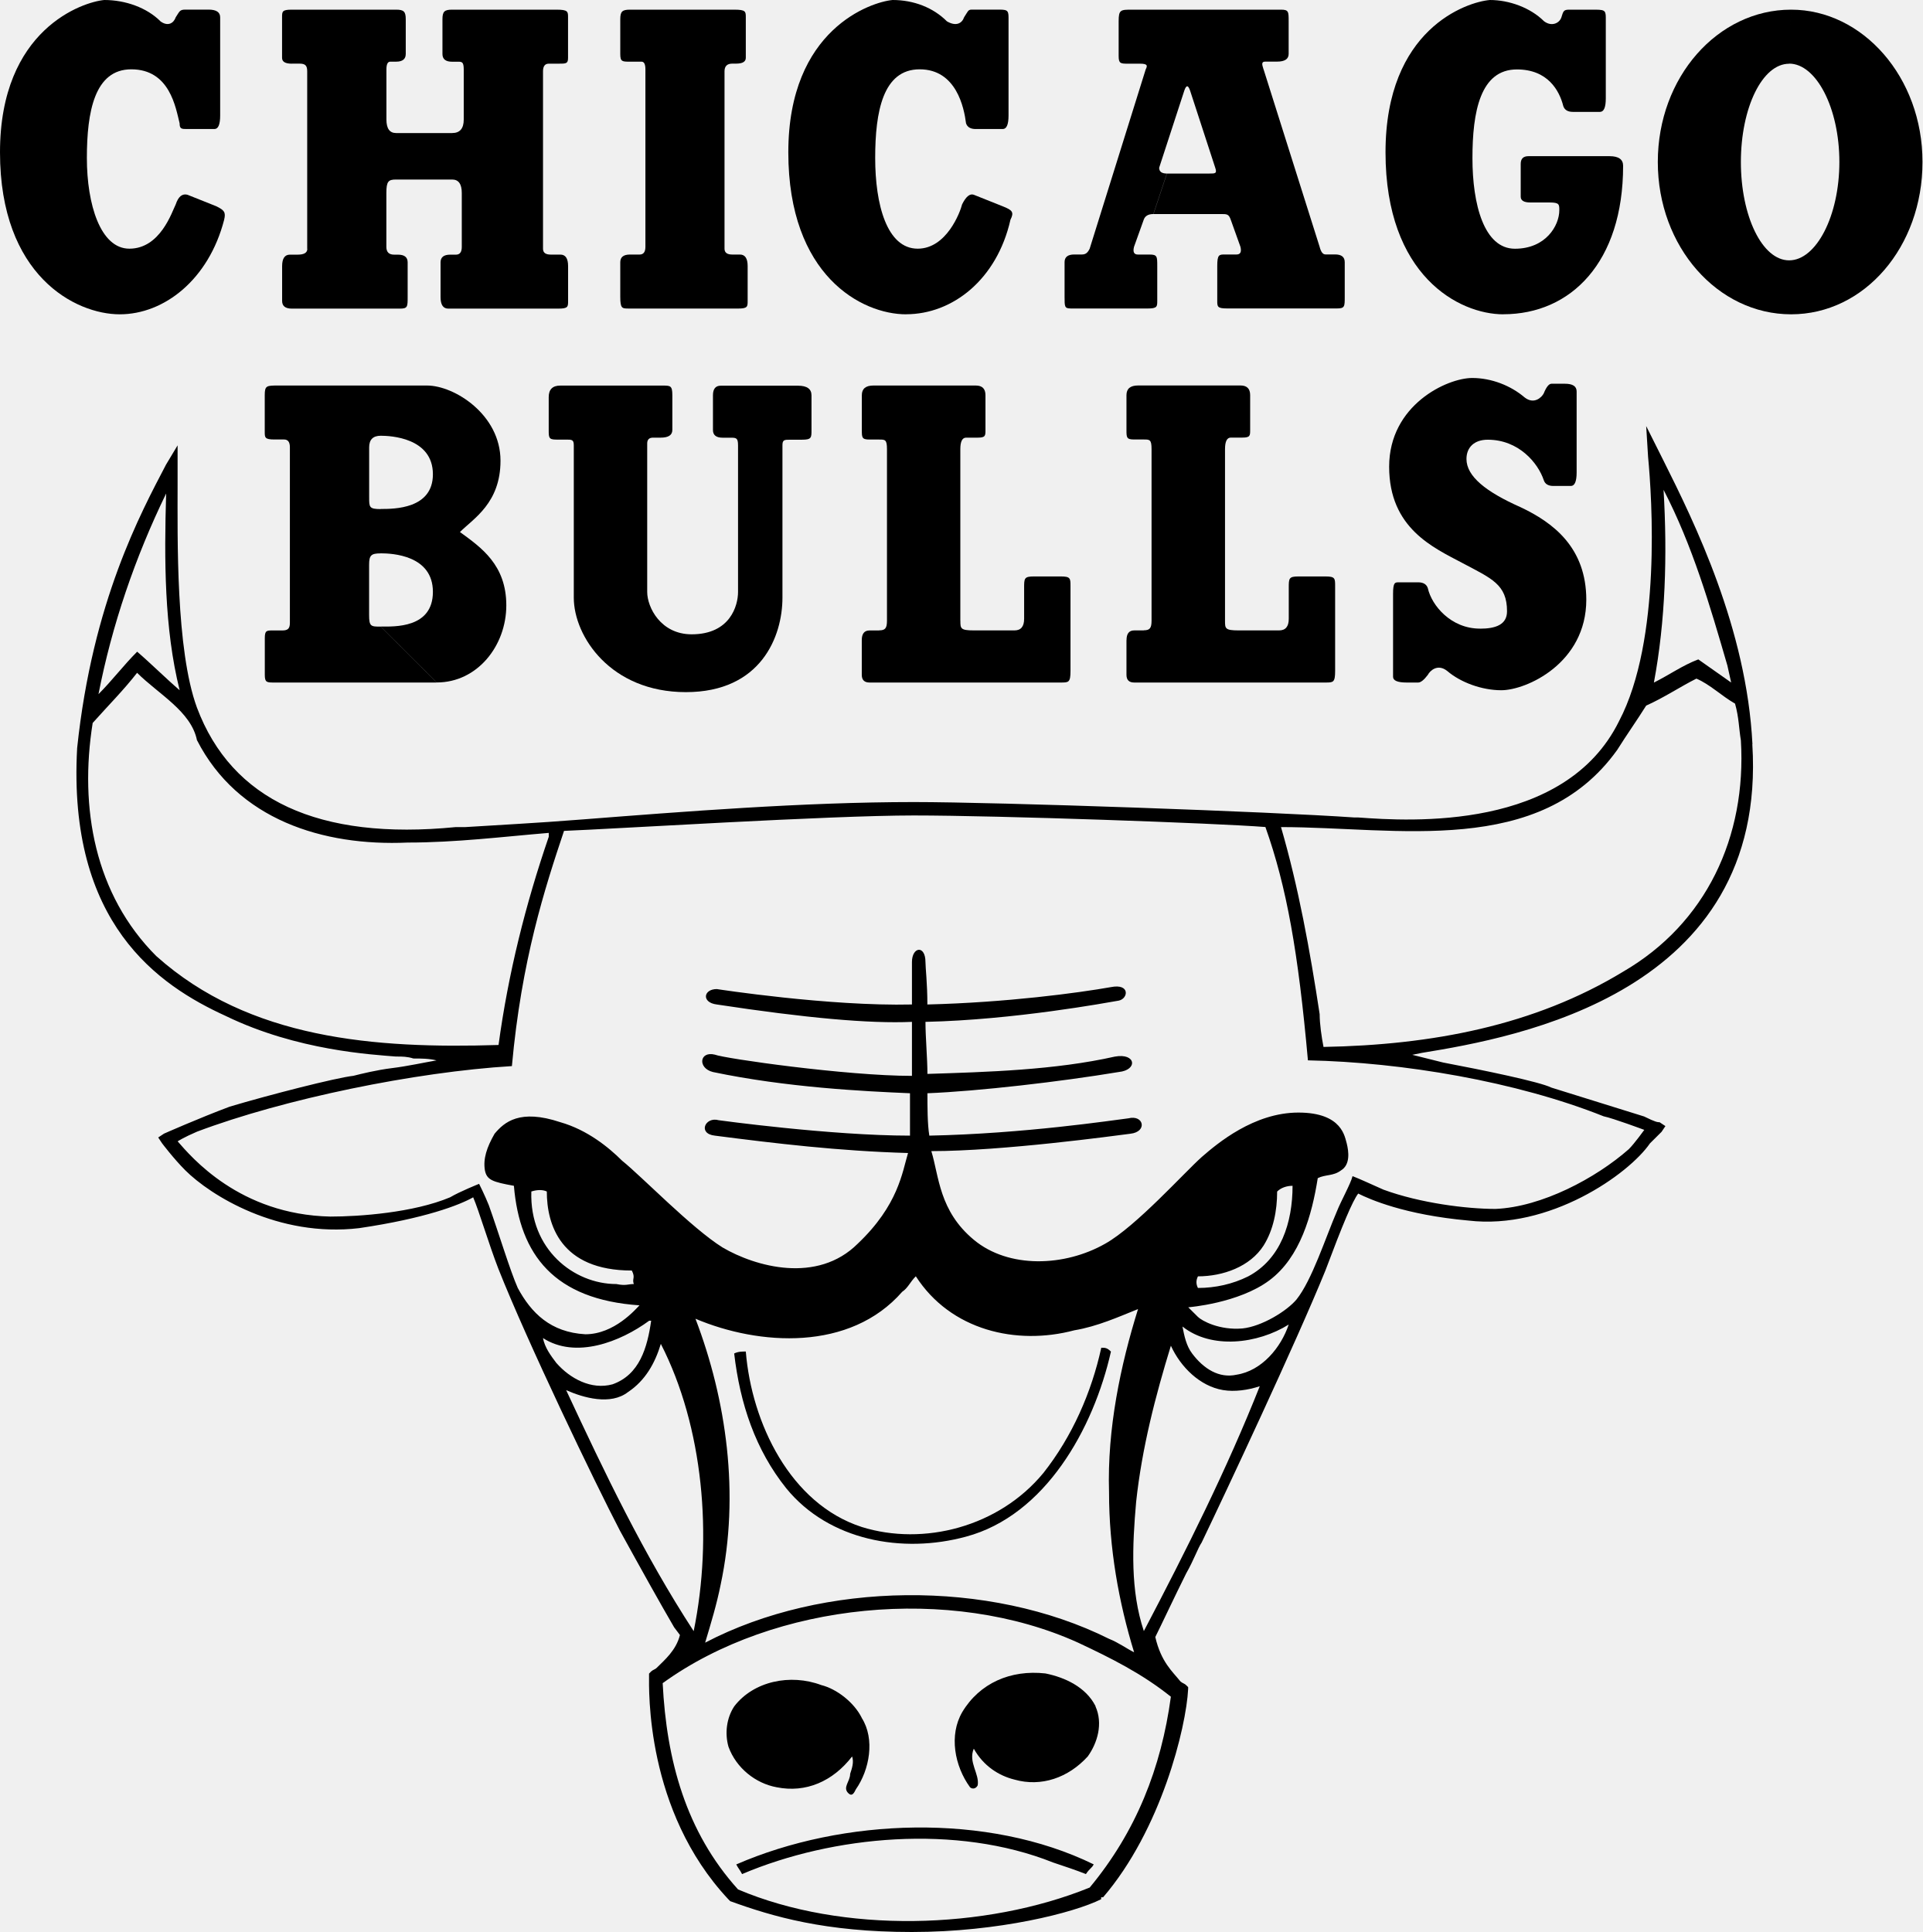
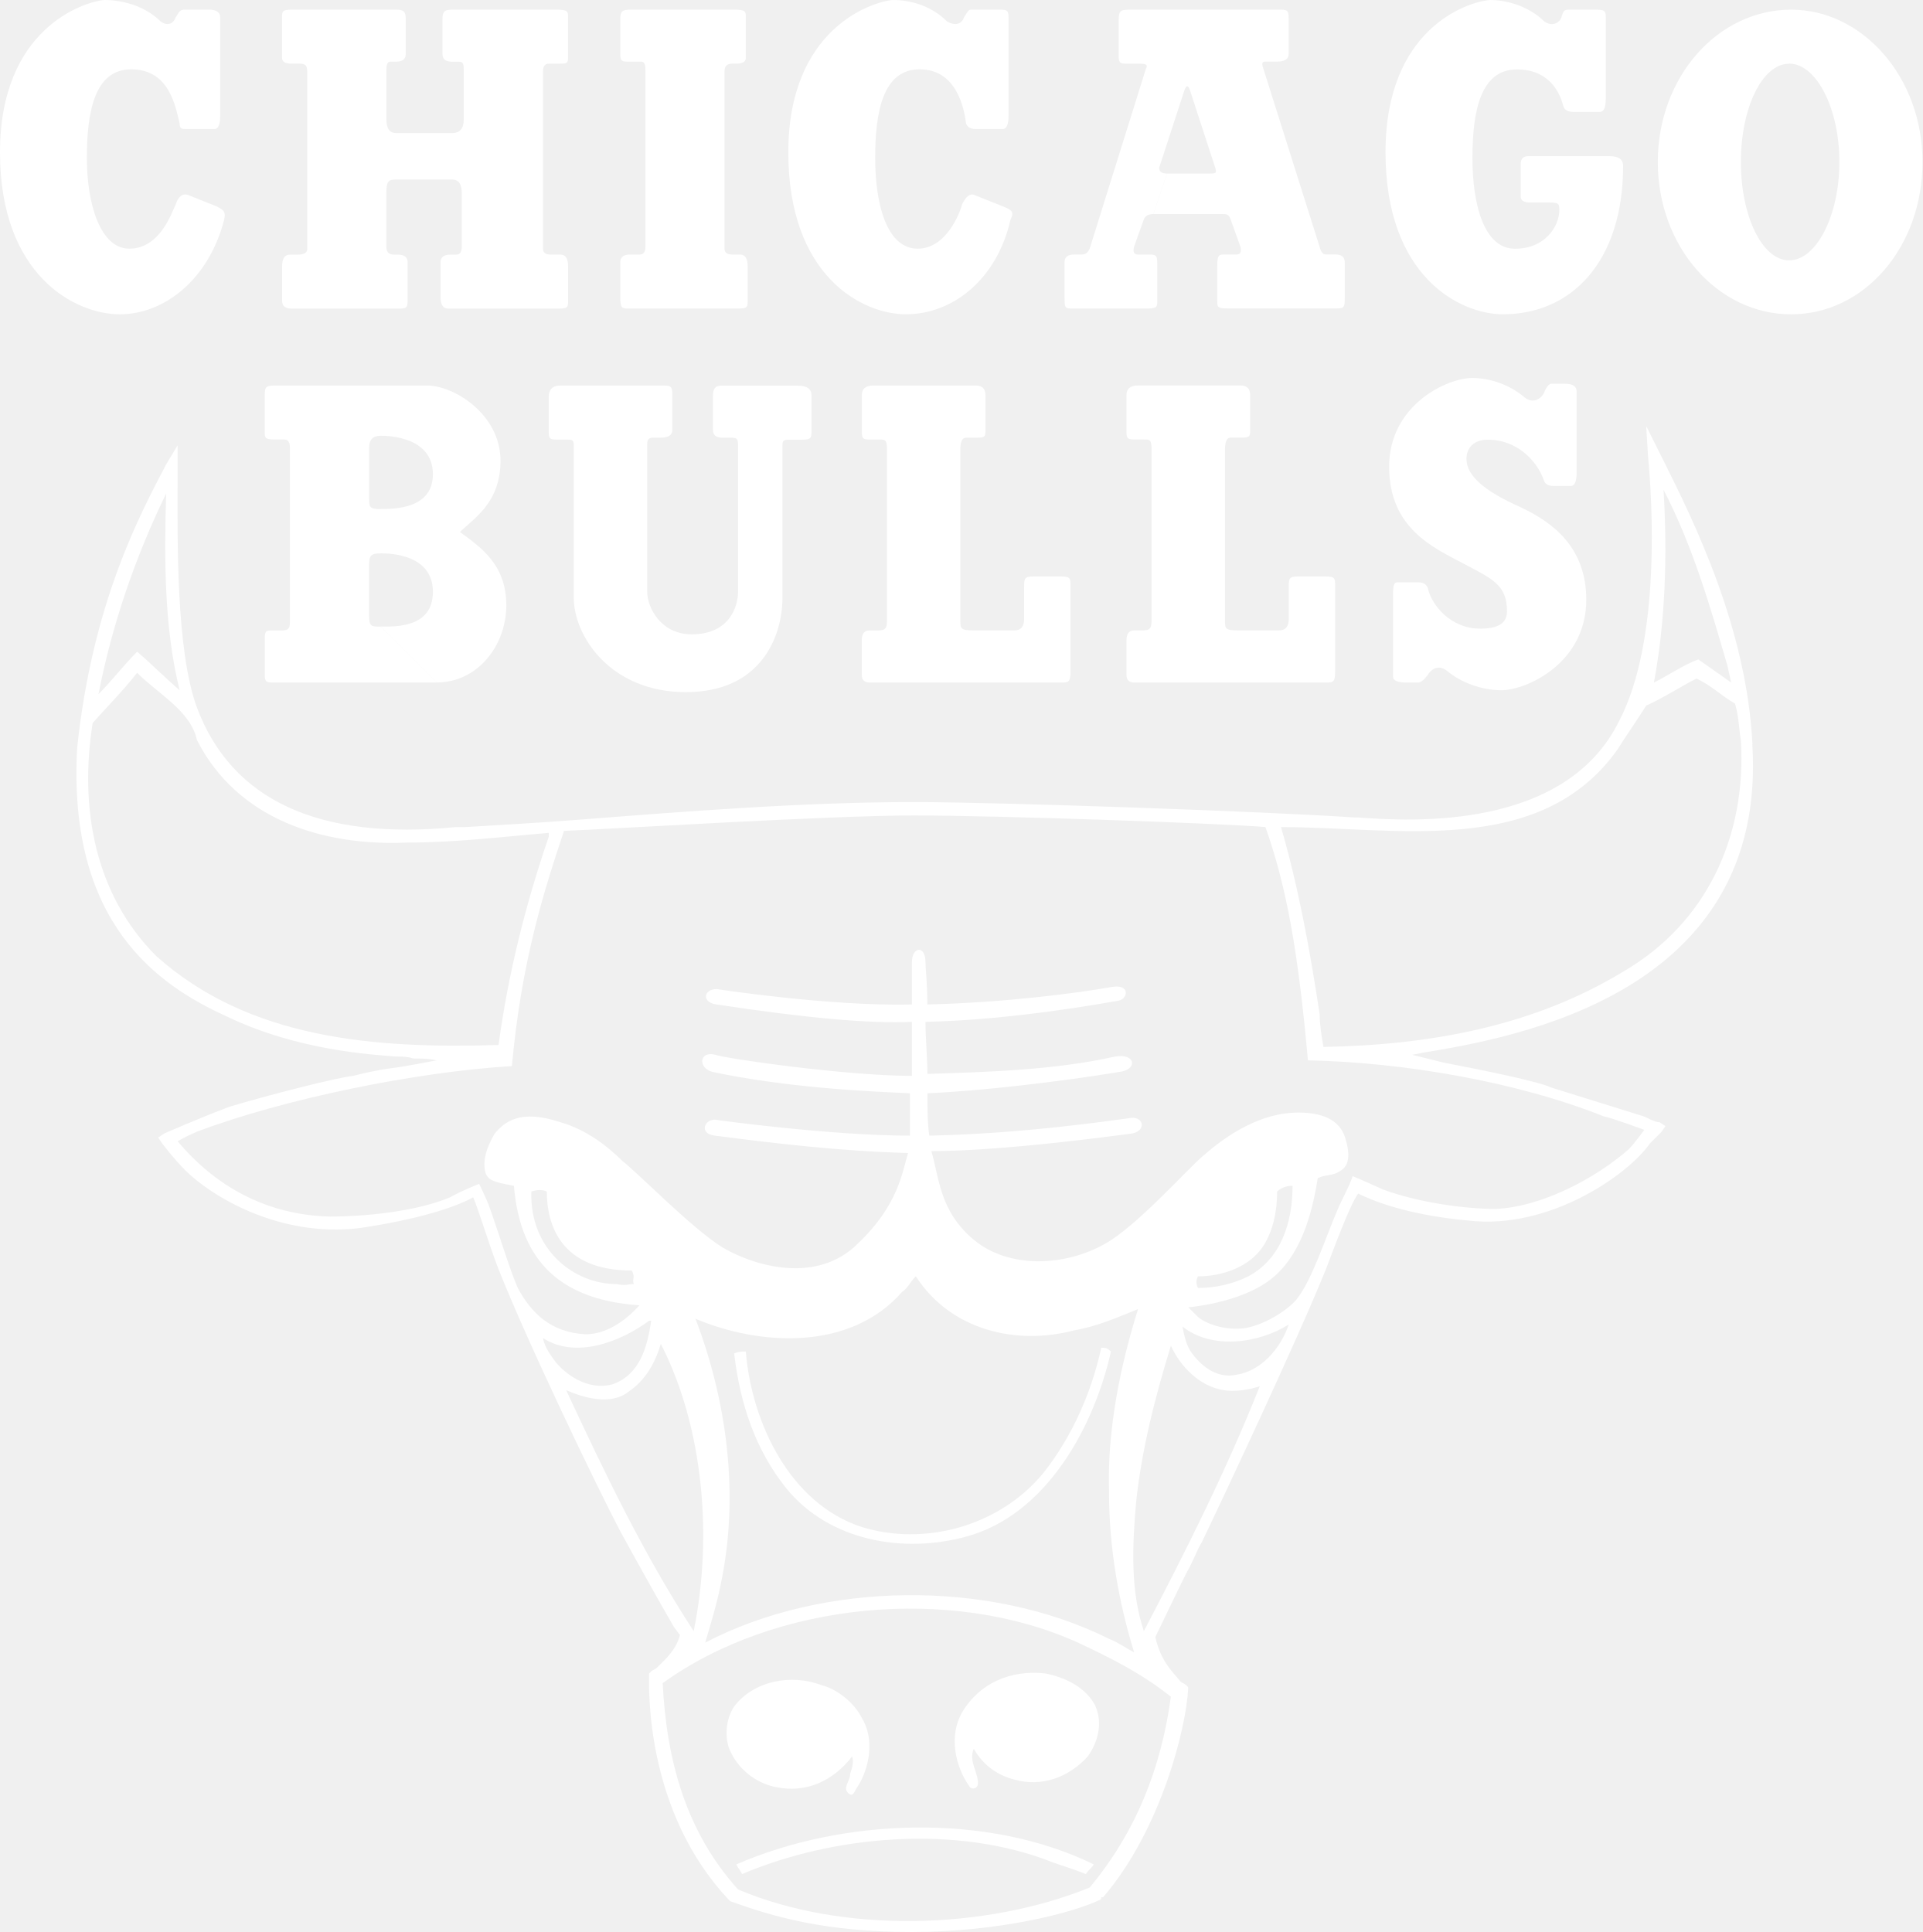
<svg xmlns="http://www.w3.org/2000/svg" id="Layer_1" version="1.1" viewBox="0 0 344.13 345.88">
  <defs>
    <style>
      .st0 {
+         fill: #fff;
        fill-rule: evenodd;
      }
    </style>
  </defs>
  <path class="st0" d="M313.69,133.23c-1.04-20.71-10.38-39.69-15.91-50.74l-3.11-6.21.34,5.52c.69,7.25,2.42,32.79-5.19,47.29-9.69,19.67-37.36,17.95-46.7,17.26h-.69c-14.87-1.04-63.64-2.76-78.86-2.76-19.72,0-41.51,1.73-59.15,3.1-8.64.69-15.91,1.04-21.1,1.38h-1.73c-24.55,2.42-40.12-4.83-46.34-21.4-3.8-10.35-3.46-30.38-3.46-40.04v-6.9l-2.07,3.45c-4.5,8.63-13.15,24.51-15.91,50.74-1.73,31.41,14.52,42.46,26.63,47.98,12.8,6.21,26.28,6.9,30.44,7.25h.34c.69,0,1.73,0,2.77.35,1.38,0,2.77,0,4.15.34-2.08.35-5.19,1.04-7.96,1.38-2.77.34-5.54,1.03-6.92,1.38-3.11.34-15.22,3.45-22.14,5.52-5.53,2.07-11.76,4.83-11.76,4.83l-1.04.69.69,1.04s2.08,2.76,4.15,4.83c4.5,4.49,16.61,12.08,31.13,10.36,11.76-1.73,17.99-4.14,20.41-5.52,1.04,2.42,2.77,8.29,4.5,12.77,5.19,13.12,17.29,38.32,21.79,46.95,3.8,6.91,7.26,13.12,9.68,17.26l1.04,1.38c-.69,2.76-2.77,4.49-4.15,5.87-.35.34-.69.34-1.04.69l-.34.35v.35c0,2.41-.69,24.16,14.18,40.04l.35.35c7.61,2.76,16.95,5.52,32.51,5.52s29.05-3.45,33.89-5.87v-.35h.35c10.38-12.08,14.87-30.38,15.22-37.28v-.34l-.35-.34c-.35-.35-.69-.35-1.04-.69-1.38-1.73-3.46-3.45-4.49-7.94,1.04-2.07,3.46-7.25,5.53-11.39,1.38-2.42,2.07-4.49,2.77-5.53,4.15-8.63,16.95-35.9,22.14-48.67,3.11-8.28,4.84-12.42,5.88-13.8,2.07,1.03,8.3,3.8,19.71,4.83,14.53,1.72,28.71-8.28,32.51-13.81l2.08-2.07.69-1.03-1.04-.69c-.35,0-.69,0-2.77-1.03l-16.6-5.17c-2.08-1.04-12.11-3.11-19.37-4.49l-5.53-1.38,1.73-.35c16.95-2.76,61.91-10.7,59.14-55.23v-.02ZM297.78,87.69c5.19,10.01,8.3,20.71,11.41,31.41v-.02l.69,3.11-5.88-4.14c-2.77,1.04-5.19,2.77-7.95,4.15,2.07-11.04,2.42-22.78,1.73-34.51ZM29.74,88.37h0c-.35,11.73-.35,24.15,2.42,35.2-2.42-2.07-5.19-4.83-7.61-6.9-2.42,2.42-4.5,5.18-6.92,7.6,2.42-12.42,6.57-24.51,12.1-35.9ZM28.01,171.2c-11.07-11.05-13.84-26.58-11.42-41.77,2.77-3.11,5.53-5.87,7.95-8.98,3.8,3.8,9.68,6.9,10.72,12.08l.02.02c7.26,14.15,22.48,18.98,37.7,18.29,8.64,0,16.95-1.04,25.25-1.73v.69c-4.15,12.08-7.26,24.5-8.99,37.28-22.14.69-44.62-1.04-61.22-15.88ZM99.61,244.04c-1.04-1.38-2.08-2.76-2.42-4.49,5.88,3.79,13.84.69,19.02-3.11h.35c-.69,4.83-2.07,9.67-6.92,11.39-3.8,1.04-7.61-1.04-10.03-3.8ZM101.34,248.87c3.11,1.38,7.96,2.76,11.07.35,3.11-2.07,4.84-5.18,5.88-8.63,7.61,14.84,9.34,34.52,5.88,51.43h0c-8.99-13.8-15.91-28.3-22.83-43.15ZM198.52,267.16c0,10.01,1.73,19.67,4.49,28.65-1.38-.69-2.77-1.73-4.5-2.42-21.45-10.7-51.19-10.35-72.29.69,1.04-3.45,2.08-6.9,2.77-10.35,3.46-16.22,1.04-33.14-4.5-47.64,11.42,4.83,27.67,5.87,37.01-4.83,1.04-.69,1.39-1.73,2.42-2.76h.02c6.22,9.66,17.98,12.42,28.36,9.66,4.15-.69,7.96-2.42,11.41-3.8-3.12,10.01-5.54,21.4-5.19,32.79ZM209.59,303.75c-1.73,12.77-6.22,24.16-14.53,34.17-18.68,7.59-44.27,8.28-62.95.34-9.34-10.35-12.8-23.13-13.49-36.93,20.06-14.5,51.53-17.6,74.36-7.25,5.88,2.76,11.41,5.52,16.6,9.67ZM204.75,292.01c-2.42-7.25-2.08-15.19-1.38-23.13,1.04-9.67,3.46-18.98,6.22-27.96,1.73,3.8,5.19,7.25,9.34,7.94,2.07.35,4.5,0,6.57-.69-5.88,14.84-13.14,29.34-20.75,43.84ZM221.35,246.11c-3.12.69-5.89-1.04-7.96-3.8-1.04-1.38-1.39-3.1-1.73-4.83,5.19,4.14,13.49,3.11,19.02-.35h0c-1.38,4.14-4.84,8.29-9.34,8.98ZM287.06,199.85h0c1.73.36,7.27,2.43,7.27,2.43,0,0-1.73,2.41-2.77,3.45-5.88,5.18-15.56,10.35-23.86,10.7-5.19,0-13.49-1.04-20.06-3.45-3.11-1.38-3.8-1.73-5.53-2.42-.35,1.39-2.08,4.48-2.77,6.22-2.08,4.83-4.5,12.42-7.27,15.87-1.73,2.07-6.22,4.83-9.68,5.18-4.15.35-7.26-1.38-7.96-2.07l-1.73-1.72s8.99-.69,14.53-4.83c5.54-4.14,7.61-11.74,8.65-18.29,1.38-.69,2.77-.34,4.15-1.38,1.73-1.03,1.38-3.45,1.04-4.83-.35-1.04-.69-5.53-8.65-5.53s-14.52,5.53-17.29,7.94c-3.11,2.76-11.76,12.43-17.29,15.53-7.27,4.14-17.3,4.49-23.52-.69-6.23-5.17-6.23-11.39-7.61-15.88,12.79,0,32.86-2.76,35.62-3.11,3.11-.34,2.42-3.45-.35-2.76-2.77.34-18.68,2.76-35.63,3.1-.34-2.07-.34-5.18-.34-7.59,8.99-.35,23.86-2.07,34.24-3.8,3.46-.35,3.11-3.45-.69-2.76-10.72,2.41-22.83,2.76-33.55,3.1,0-2.76-.35-6.56-.35-9.32,15.91-.35,32.51-3.45,34.59-3.8,1.73-.35,2.07-3.11-1.39-2.42-5.88,1.04-18.68,2.76-32.86,3.11,0-3.8-.34-6.56-.34-7.59,0-3.11-2.42-2.76-2.42,0v7.59c-14.87.35-34.93-2.76-34.93-2.76-2.42,0-2.77,2.42,0,2.76,15.91,2.42,27.32,3.45,34.93,3.11v9.67c-11.76,0-33.55-3.11-35.28-3.8-2.77-.69-3.12,2.42-.35,3.11,13.14,2.76,26.98,3.45,35.28,3.8v7.59c-14.18,0-34.24-2.76-34.24-2.76-2.42-.69-3.81,2.42-.69,2.76,10.72,1.38,22.14,2.76,34.58,3.11-1.04,3.45-1.73,9.32-8.99,16.22-7.26,7.25-18.33,4.14-24.21.69-5.53-3.45-14.53-12.77-17.98-15.53-2.42-2.41-6.23-5.52-11.07-6.9-7.26-2.42-10.03,0-11.76,2.07-1.39,2.42-2.08,4.49-1.73,6.56.35,1.73,1.39,2.07,5.19,2.76,1.04,12.42,7.26,20.36,22.48,21.4-.69.69-4.5,5.18-9.69,5.18-6.22-.35-9.68-3.8-12.1-8.29-1.38-3.11-3.46-10.01-5.19-14.84-.69-1.73-1.73-3.8-1.73-3.8,0,0-3.46,1.38-5.19,2.41-6.57,2.76-16.26,3.45-21.44,3.45-16.26-.35-24.91-10.7-27.33-13.47,0,0,1.04-.69,3.46-1.73,15.56-5.87,39.08-10.7,56.37-11.74,1.72-18.99,5.87-31.76,9.33-42.11,9-.35,47.39-2.76,62.6-2.76s54.3,1.38,62.95,2.07c3.8,10.7,5.88,22.43,7.61,41.77,16.95.34,37.35,3.8,52.91,10.01ZM214.43,228.5c4.49,0,9.34-1.73,11.76-5.52,1.73-2.76,2.42-6.21,2.42-9.66.69-.69,1.73-1.03,2.76-1.03h0c0,6.56-2.07,13.11-7.95,16.22-2.77,1.38-5.88,2.07-8.99,2.07-.35-.69-.35-1.38,0-2.07ZM113.44,229.88h0c-1.04,0-1.38.35-3.11,0-7.61,0-15.56-6.21-15.22-16.57,1.04-.34,2.08-.34,2.77,0,0,5.87,2.42,14.15,15.22,14.15.69,1.38,0,1.38.35,2.42ZM290.52,173.97c-15.91,9.66-34.24,13.11-53.61,13.46-.34-1.73-.69-4.14-.69-5.87-1.73-11.4-3.8-22.78-6.92-33.49,20.75,0,46.34,5.52,60.18-13.81,1.73-2.76,3.46-5.18,5.19-7.94,3.11-1.38,6.22-3.45,8.99-4.83,2.42,1.03,4.5,3.1,6.92,4.48v.02c.69,2.42.69,4.49,1.04,6.56,1.04,17.26-6.22,32.79-21.1,41.42Z" />
  <path class="st0" d="M172.25,306.5c-2.42,4.14-1.38,9.66,1.38,13.46.35.35,1.04.35,1.38-.34.34-2.07-1.73-4.15-.7-6.56,1.73,3.11,4.49,4.84,7.26,5.53,4.84,1.38,9.68-.34,13.14-4.14,1.73-2.41,2.77-5.87,1.38-8.97l.02-.02c-1.73-3.45-5.54-5.18-8.99-5.87-6.23-.69-11.76,1.73-14.87,6.91Z" />
  <path class="st0" d="M139.04,319.97c5.19,1.04,10.03-1.03,13.49-5.52.34,1.03,0,2.07-.35,3.11,0,1.38-1.38,2.41-.35,3.45.69.69,1.04,0,1.38-.69,2.42-3.45,3.46-8.97,1.04-12.77v-.02c-1.37-2.76-4.48-5.17-7.25-5.86-5.53-2.07-12.11-.69-15.56,3.8-1.38,2.07-1.73,4.83-1.04,7.25,1.38,3.8,4.84,6.56,8.64,7.25Z" />
  <path class="st0" d="M131.79,333.78c.35.69.69,1.03,1.04,1.73,16.25-6.9,38.39-8.98,55.68-2.07,2.07.69,4.14,1.38,5.87,2.07.69-1.04,1.04-1.04,1.39-1.73h.02c-19.03-9.32-44.96-8.29-63.99,0Z" />
  <polygon class="st0" points="198.87 241.97 198.87 241.97 198.87 241.96 198.87 241.97" />
  <path class="st0" d="M186.76,263.71c-7.96,9.66-21.44,13.11-32.51,9.66-12.8-4.14-19.71-18.64-20.75-31.41-.69,0-1.38,0-2.08.35,1.04,8.98,3.8,17.26,9.34,24.16,7.61,9.32,20.75,11.74,32.16,8.63,14.18-3.8,22.83-19.32,25.94-33.13-.69-.69-1.04-.69-1.73-.69-1.73,7.94-5.19,15.88-10.37,22.43Z" />
  <path class="st0" d="M40.12,39.35c.34-1.38,0-1.73-1.39-2.42l-5.19-2.07q-1.39-.35-2.08,1.72c-.69,1.38-2.77,7.94-8.3,7.94-5.19,0-7.61-7.94-7.61-16.23s1.38-15.88,7.95-15.88c6.92,0,7.95,6.9,8.65,9.66,0,1.03.35,1.03,1.39,1.03h4.84q1.03,0,1.03-2.42V3.1q0-1.38-2.08-1.38h-4.15c-1.04,0-1.04.34-1.73,1.38-.35,1.03-1.38,1.73-2.77.69h.02c-2.42-2.41-6.23-3.79-10.03-3.79C14.87.34,0,5.18,0,27.27s13.49,29,21.44,29,15.91-6.21,18.68-16.91Z" />
  <path class="st0" d="M191.6,55.23h13.82c1.73,0,1.73-.35,1.73-1.38v-6.21c0-1.73,0-2.07-1.39-2.07h-2.08q-1.04,0-.69-1.38l1.73-4.83q.35-1.04,1.73-1.04l2.42-7.25q-1.38,0-1.38-1.04l4.5-13.8c.35-1.04.69-1.04,1.04,0l4.5,13.8c.35,1.04,0,1.04-1.03,1.04h-7.61l-2.42,7.25h12.11c1.04,0,1.38,0,1.73,1.03l1.73,4.83q.34,1.38-.69,1.38h-2.08c-1.04,0-1.38,0-1.38,2.07v6.21c0,1.04,0,1.38,1.73,1.38h19.71c1.38,0,1.38-.34,1.38-2.07v-6.21q0-1.39-1.73-1.39h-1.73q-.69,0-1.04-1.38l-10.03-31.76h-.01c-.34-1.03-.34-1.38.35-1.38h2.08q2.07,0,2.07-1.38V3.8c0-1.72,0-2.07-1.38-2.07h-26.63c-2.07,0-2.42,0-2.42,2.07v6.22c0,1.38.35,1.38,1.73,1.38h2.07c1.39,0,1.39.34,1.04,1.03l-10.03,32.1c-.34.69-.69,1.03-1.38,1.03h-1.38q-1.73,0-1.73,1.38v6.21c0,1.72,0,2.07,1.04,2.07Z" />
  <path class="st0" d="M269.09,56.26c12.11,0,21.45-9.32,21.45-26.58q0-1.72-2.42-1.72h-14.53q-1.38,0-1.38,1.38v5.87q0,1.04,1.73,1.04h3.45c1.73,0,1.73.35,1.73,1.38,0,2.76-2.42,6.9-7.95,6.9s-7.6-7.94-7.6-16.22,1.39-15.88,7.96-15.88c5.54,0,7.61,3.8,8.3,6.56q.35,1.04,1.73,1.04h4.84q1.04,0,1.04-2.42V3.11c0-1.38-.35-1.38-2.42-1.38h-4.15c-1.04,0-1.04.34-1.38,1.38-.34,1.03-1.73,1.73-3.11.69-2.42-2.42-6.23-3.8-9.69-3.8-4.15.35-18.68,5.18-18.68,27.27s13.14,29,21.1,29Z" />
  <path class="st0" d="M320.61,1.72h0s0,0,0,0v.02l-.35,9.65c4.84,0,8.99,7.94,8.99,17.61s-4.15,17.61-8.99,17.61-8.64-7.94-8.64-17.6,3.8-17.6,8.64-17.6h0s0-.02,0-.02l.35-9.66c-13.14,0-23.86,12.08-23.86,27.27s10.72,27.27,23.86,27.27,23.52-12.08,23.52-27.27-10.72-27.27-23.52-27.27Z" />
  <path class="st0" d="M52.22,11.39h1.39c1.04,0,1.38.35,1.38,1.38v31.76l.02.02q0,1.04-1.73,1.04h-1.39q-1.39,0-1.39,2.07v6.21q0,1.38,1.73,1.38h19.36c1.38,0,1.38-.34,1.38-2.07v-6.21q0-1.38-1.73-1.38h-.69q-1.39,0-1.39-1.38v-9.66c0-2.07.35-2.41,1.73-2.41h10.04q1.73,0,1.73,2.41v9.66q0,1.38-1.04,1.38h-1.03q-1.73,0-1.73,1.38v6.21q0,2.07,1.38,2.07h19.72c1.73,0,1.73-.34,1.73-1.38v-6.22q0-2.07-1.38-2.07h-1.73q-1.38,0-1.38-1.04V12.78q0-1.38,1.03-1.38h1.73c1.38,0,1.72,0,1.72-1.04V3.11c0-1.03,0-1.38-2.07-1.38h-18.68c-1.38,0-1.73.34-1.73,1.72v6.22q0,1.38,1.73,1.38h1.04c.69,0,1.04,0,1.04,1.38v8.98q0,2.41-2.08,2.41h-10.03q-1.73,0-1.73-2.42v-8.98q0-1.38.69-1.38h1.04q1.73,0,1.73-1.38V3.45c0-1.38-.35-1.72-1.73-1.72h-18.68c-1.73,0-1.73.34-1.73,1.38v7.25q0,1.04,1.73,1.04Z" />
  <path class="st0" d="M112.4,55.24h19.7c1.73,0,1.73-.34,1.73-1.38v-6.22q0-2.07-1.38-2.07h-1.38q-1.38,0-1.38-1.04V12.77q0-1.38,1.39-1.38h.69q1.73,0,1.73-1.04V3.11c0-1.04,0-1.38-2.07-1.38h-18.67c-1.39,0-1.73.34-1.73,1.72v6.21c0,1.38.34,1.38,1.73,1.38h2.08q.69,0,.69,1.38h0v31.77q0,1.38-1.04,1.38h-1.73q-1.73,0-1.73,1.38v6.21c0,2.07.35,2.07,1.38,2.07Z" />
  <path class="st0" d="M162.2,56.26c8.3,0,16.25-6.21,18.67-16.91.69-1.38.35-1.73-1.39-2.42l-5.19-2.07q-1.04-.35-2.07,1.72c-.34,1.38-2.77,7.94-7.95,7.94-5.53,0-7.61-7.94-7.61-16.23s1.38-15.88,7.96-15.88,7.95,6.9,8.3,9.66q.34,1.03,1.73,1.03h4.84q1.04,0,1.04-2.42V3.1c0-1.38-.35-1.38-2.08-1.38h-4.5c-.69,0-.69.34-1.38,1.38-.35,1.03-1.39,1.73-3.12.69h.02c-2.42-2.41-5.88-3.79-9.69-3.79-3.8.34-18.67,5.18-18.67,27.27s13.14,29,21.09,29Z" />
  <path class="st0" d="M49.11,122.19h29.06l-10.03-10.01c-1.73,0-2.07,0-2.07-2.07v-8.97c0-1.73.35-2.07,2.08-2.07h0s0-.01,0-.01v-7.92c-2.07,0-2.07-.35-2.07-2.07v-8.98q0-2.08,2.07-2.08c1.73,0,9.34.34,9.34,6.9,0,6.21-6.92,6.21-9.34,6.21v.02s0,0,0,0v7.92c2.08,0,9.34.35,9.34,6.9s-6.92,6.21-9.34,6.21l10.03,10.01c7.26,0,12.45-6.56,12.45-13.81s-4.5-10.36-8.3-13.12c2.42-2.42,7.26-5.18,7.26-12.77,0-8.29-8.3-13.46-13.14-13.46h-26.64c-2.08,0-2.42,0-2.42,1.72v6.56c0,1.03,0,1.38,1.73,1.38h1.73q1.04,0,1.04,1.38v.02s0,31.41,0,31.41c0,1.04-.35,1.38-1.38,1.38h-1.73c-1.04,0-1.38,0-1.38,1.38v6.56c0,1.38.35,1.38,1.73,1.38Z" />
  <path class="st0" d="M141.45,78.72h2.08c1.73,0,1.73-.35,1.73-1.73v-6.21q0-1.73-2.42-1.73h-13.83q-1.39,0-1.39,1.72v6.21q0,1.38,1.73,1.38h1.38c1.04,0,1.38,0,1.38,1.38v26.23c0,2.42-1.38,7.59-8.3,7.59-5.54,0-7.96-4.83-7.96-7.59v-26.58q0-1.04,1.04-1.04h1.38q2.08,0,2.08-1.38v-6.21c0-1.73-.35-1.73-1.73-1.73h-18.33q-2.07,0-2.07,2.07v5.87c0,1.38,0,1.73,1.38,1.73h1.73c1.04,0,1.38,0,1.38,1.03v27.27c0,6.9,6.57,16.91,20.06,16.91s17.29-10.01,17.29-16.91v-27.27.02c-.01-1.03.34-1.03,1.38-1.03Z" />
  <path class="st0" d="M201.64,114.6v6.21q0,1.38,1.38,1.38h34.24c1.39,0,1.73,0,1.73-2.07v-15.19c0-1.38,0-1.73-1.73-1.73h-4.84c-1.73,0-1.73.35-1.73,2.07v5.52q0,2.07-1.73,2.07h-7.26c-2.42,0-2.42-.35-2.42-1.73v-30.72q0-2.07,1.04-2.07h2.08c1.38,0,1.38-.35,1.38-1.38v-6.22q0-1.73-1.73-1.73h-18.33q-2.08,0-2.08,1.73v6.21c0,1.38,0,1.73,1.38,1.73h1.73c1.04,0,1.38,0,1.38,1.72v30.72c0,1.38-.35,1.72-1.39,1.72l.02.02h-1.73q-1.38,0-1.38,1.73Z" />
  <path class="st0" d="M264.91,112.54c-5.19,0-8.64-4.14-9.33-7.25q-.35-1.04-1.73-1.04h-3.45c-.7,0-1.04,0-1.04,2.07v14.84q0,1.03,2.42,1.03h2.08q.69,0,1.73-1.38c.35-.69,1.73-2.07,3.46-.69,2.42,2.07,6.22,3.45,9.68,3.45,4.5,0,15.22-4.83,15.22-16.22v.02c-.01-9.32-5.89-13.8-11.77-16.57-6.22-2.76-9.68-5.53-9.68-8.63,0-2.07,1.38-3.45,3.81-3.45,5.53,0,8.99,4.14,10.03,7.25q.34,1.03,1.73,1.03h3.11q1.04,0,1.04-2.42v-14.5q0-1.38-2.08-1.38h-2.42q-.69,0-1.39,1.73c-.35.69-1.73,2.07-3.46.69-2.42-2.07-5.88-3.45-9.34-3.45-4.5,0-14.87,4.83-14.87,15.88s7.95,14.5,13.14,17.26c5.19,2.76,7.96,3.8,7.96,8.63,0,2.42-2.08,3.11-4.85,3.11Z" />
  <path class="st0" d="M171.9,111.14v-30.72q0-2.07,1.04-2.07h2.08c1.38,0,1.38-.35,1.38-1.38v-6.22q0-1.73-1.73-1.73h-18.33q-2.07,0-2.07,1.73v6.21c0,1.38,0,1.73,1.39,1.73h1.73c1.04,0,1.38,0,1.38,1.72v30.72c0,1.38-.35,1.72-1.39,1.72v.02h-1.74q-1.38,0-1.38,1.73v6.21q0,1.38,1.39,1.38h34.24c1.39,0,1.73,0,1.73-2.07v-15.19c0-1.38,0-1.73-1.73-1.73h-4.84c-1.73,0-1.73.35-1.73,2.07v5.52q0,2.07-1.73,2.07h-7.26c-2.42,0-2.42-.35-2.42-1.73Z" />
</svg>
